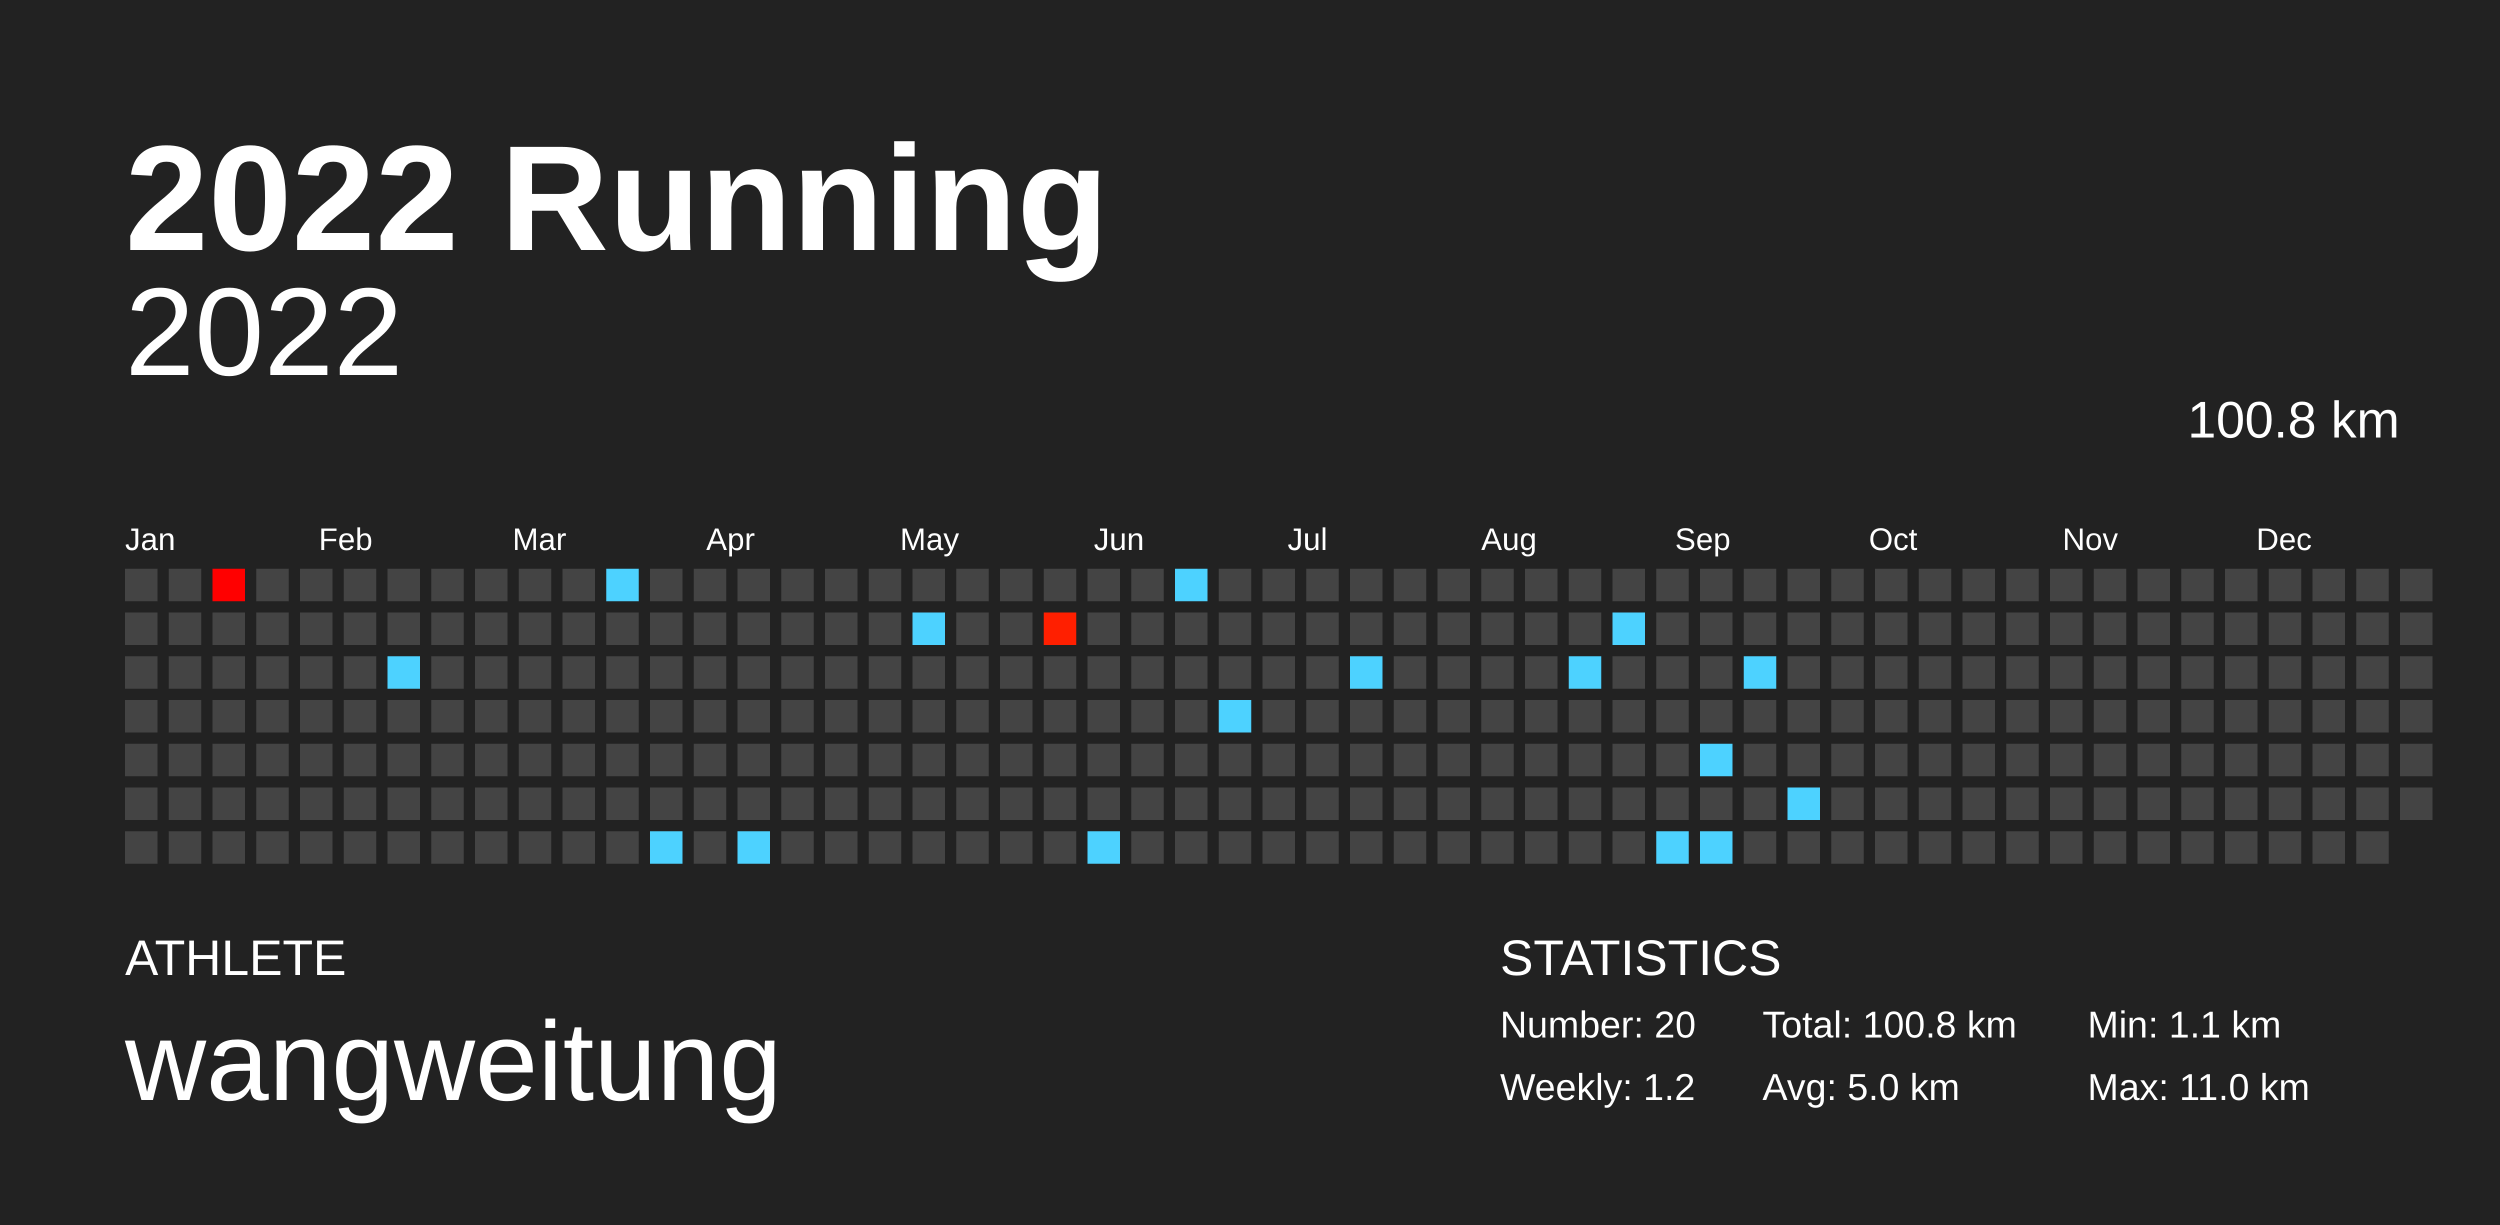
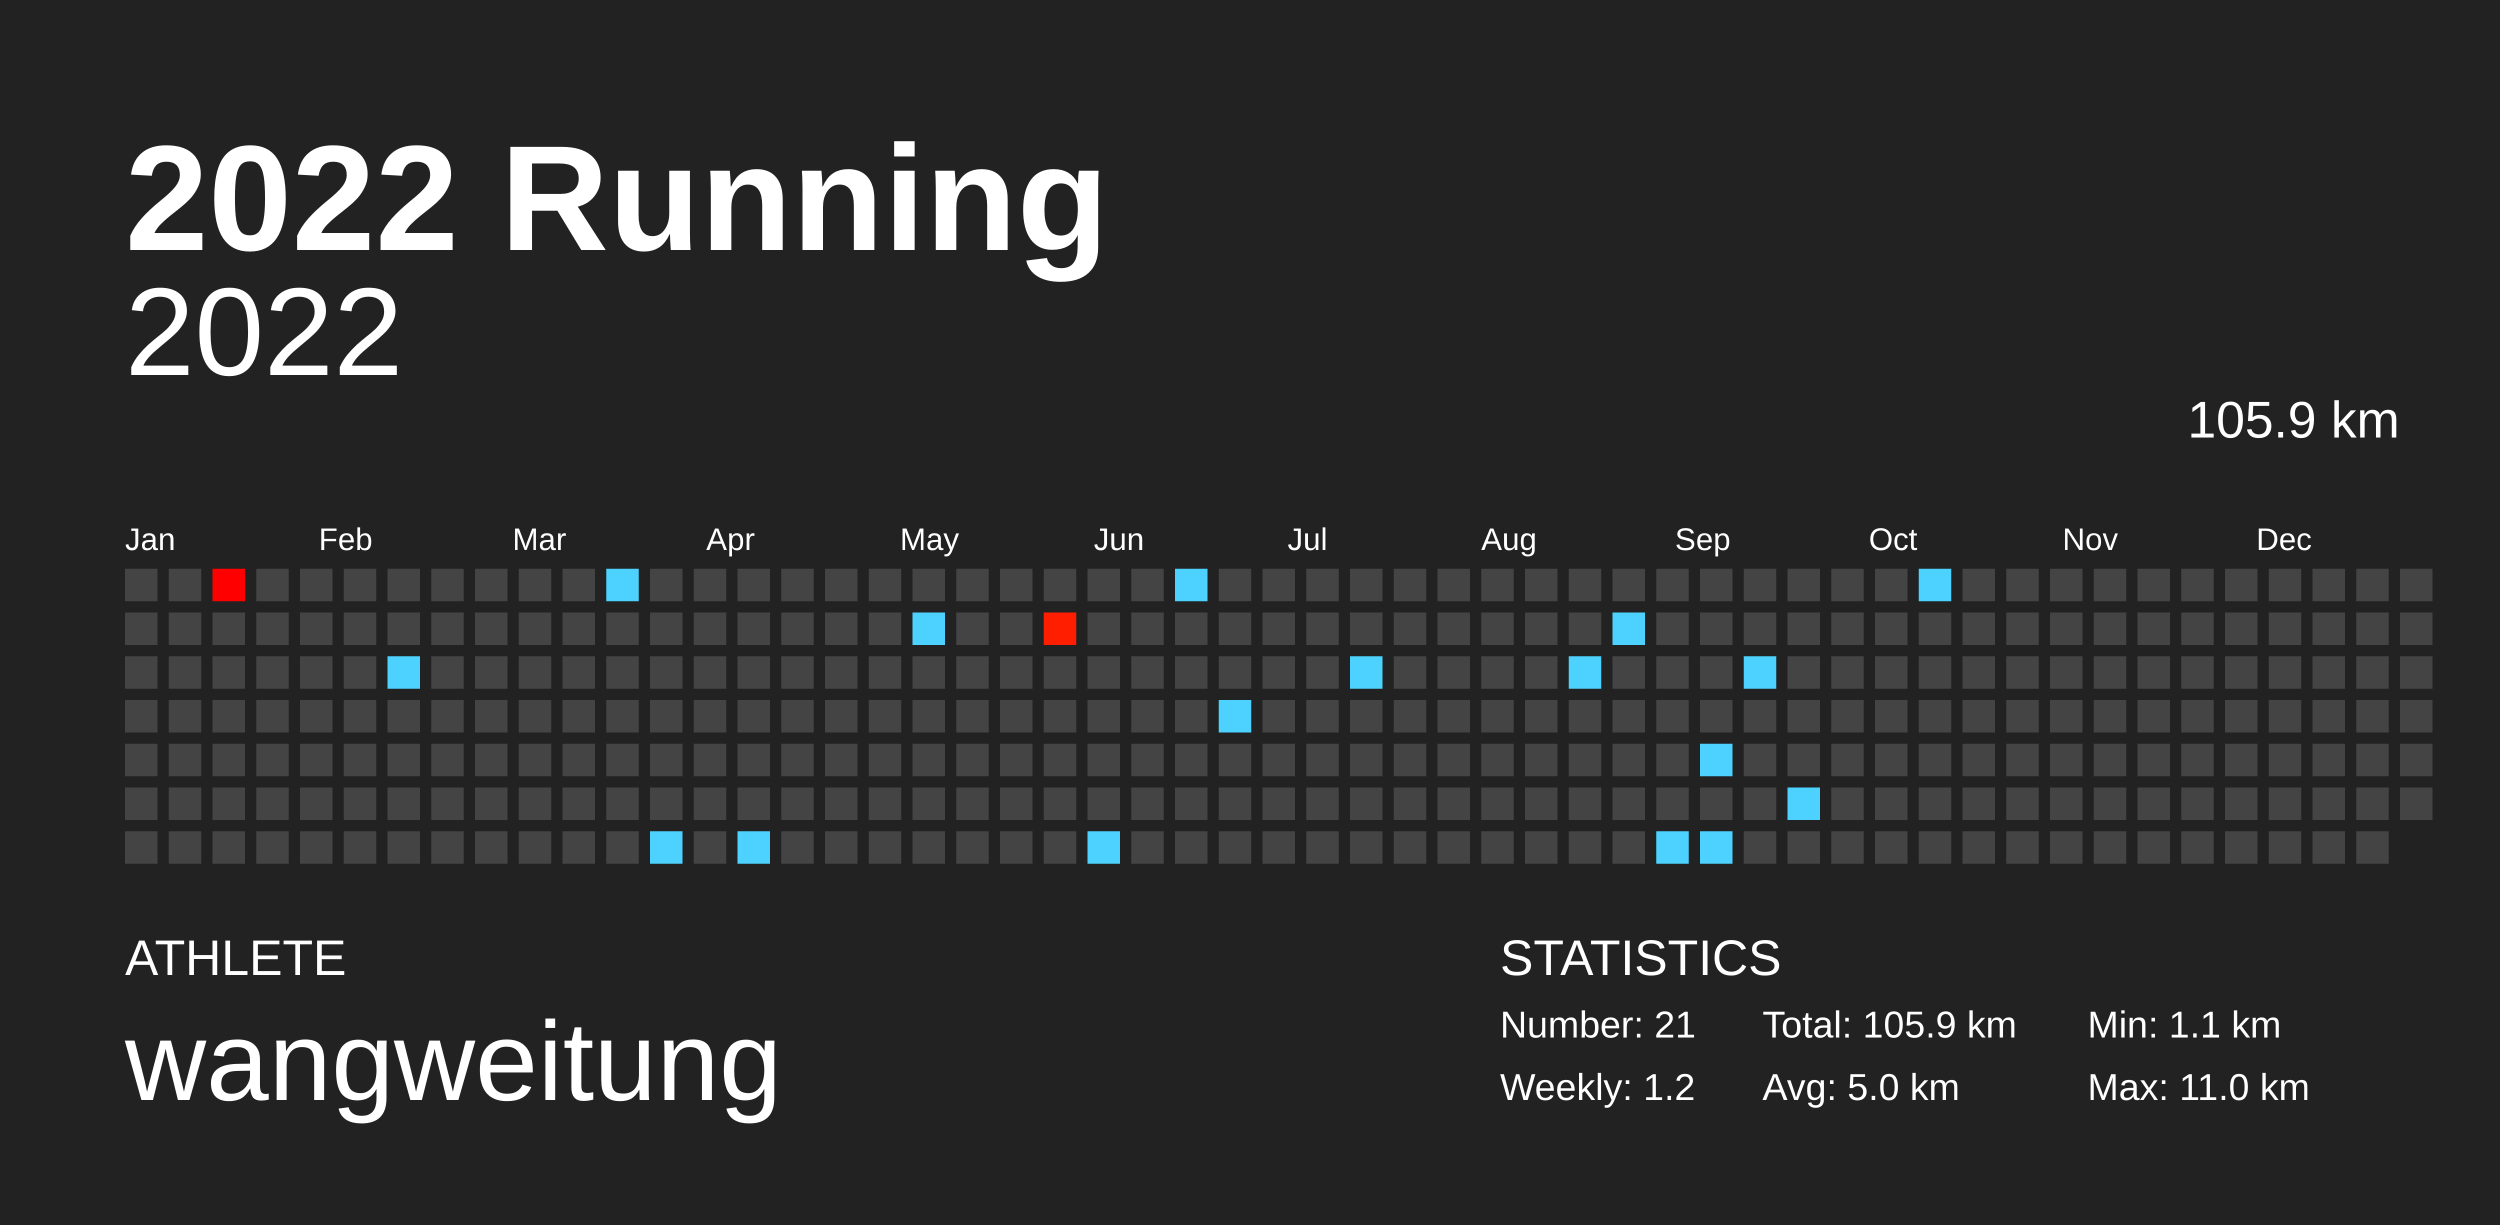
<svg xmlns="http://www.w3.org/2000/svg" baseProfile="full" height="98mm" version="1.1" viewBox="0,0,200,98" width="200mm">
  <defs />
  <rect fill="#222222" height="98" width="200" x="0" y="0" />
  <text fill="#FFFFFF" style="font-size:12px; font-family:Arial; font-weight:bold;" x="10" y="20">2022 Running</text>
  <text fill="#FFFFFF" style="font-size:4px; font-family:Arial" x="10" y="78">ATHLETE</text>
  <text fill="#FFFFFF" style="font-size:9px; font-family:Arial" x="10" y="88">wangweitung</text>
  <text fill="#FFFFFF" style="font-size:4px; font-family:Arial" x="120" y="78">STATISTICS</text>
-   <text fill="#FFFFFF" style="font-size:3px; font-family:Arial" x="120" y="83">Number: 20</text>
+   <text fill="#FFFFFF" style="font-size:3px; font-family:Arial" x="120" y="83">Number: 21</text>
  <text fill="#FFFFFF" style="font-size:3px; font-family:Arial" x="120" y="88">Weekly: 1.2</text>
-   <text fill="#FFFFFF" style="font-size:3px; font-family:Arial" x="141" y="83">Total: 100.8 km</text>
+   <text fill="#FFFFFF" style="font-size:3px; font-family:Arial" x="141" y="83">Total: 105.9 km</text>
  <text fill="#FFFFFF" style="font-size:3px; font-family:Arial" x="141" y="88">Avg: 5.0 km</text>
  <text fill="#FFFFFF" style="font-size:3px; font-family:Arial" x="167" y="83">Min: 1.1 km</text>
  <text fill="#FFFFFF" style="font-size:3px; font-family:Arial" x="167" y="88">Max: 11.0 km</text>
  <text alignment-baseline="hanging" fill="#FFFFFF" style="font-size:10.0px; font-family:Arial;" x="10" y="30">2022</text>
-   <text alignment-baseline="hanging" fill="#FFFFFF" style="font-size:4.125px; font-family:Arial;" x="175" y="35">100.8 km</text>
+   <text alignment-baseline="hanging" fill="#FFFFFF" style="font-size:4.125px; font-family:Arial;" x="175" y="35">105.9 km</text>
  <text fill="#FFFFFF" style="font-size:2.5px; font-family:Arial" x="10.0" y="44">Jan</text>
  <text fill="#FFFFFF" style="font-size:2.5px; font-family:Arial" x="25.5" y="44">Feb</text>
  <text fill="#FFFFFF" style="font-size:2.5px; font-family:Arial" x="41.0" y="44">Mar</text>
  <text fill="#FFFFFF" style="font-size:2.5px; font-family:Arial" x="56.5" y="44">Apr</text>
  <text fill="#FFFFFF" style="font-size:2.5px; font-family:Arial" x="72.0" y="44">May</text>
  <text fill="#FFFFFF" style="font-size:2.5px; font-family:Arial" x="87.5" y="44">Jun</text>
  <text fill="#FFFFFF" style="font-size:2.5px; font-family:Arial" x="103.0" y="44">Jul</text>
  <text fill="#FFFFFF" style="font-size:2.5px; font-family:Arial" x="118.5" y="44">Aug</text>
  <text fill="#FFFFFF" style="font-size:2.5px; font-family:Arial" x="134.0" y="44">Sep</text>
  <text fill="#FFFFFF" style="font-size:2.5px; font-family:Arial" x="149.5" y="44">Oct</text>
  <text fill="#FFFFFF" style="font-size:2.5px; font-family:Arial" x="165.0" y="44">Nov</text>
  <text fill="#FFFFFF" style="font-size:2.5px; font-family:Arial" x="180.5" y="44">Dec</text>
  <rect fill="#444444" height="2.6" width="2.6" x="10.0" y="45.5" />
  <rect fill="#444444" height="2.6" width="2.6" x="10.0" y="49.0" />
  <rect fill="#444444" height="2.6" width="2.6" x="10.0" y="52.5" />
  <rect fill="#444444" height="2.6" width="2.6" x="10.0" y="56.0" />
  <rect fill="#444444" height="2.6" width="2.6" x="10.0" y="59.5" />
  <rect fill="#444444" height="2.6" width="2.6" x="10.0" y="63.0" />
  <rect fill="#444444" height="2.6" width="2.6" x="10.0" y="66.5" />
  <rect fill="#444444" height="2.6" width="2.6" x="13.5" y="45.5" />
  <rect fill="#444444" height="2.6" width="2.6" x="13.5" y="49.0" />
  <rect fill="#444444" height="2.6" width="2.6" x="13.5" y="52.5" />
  <rect fill="#444444" height="2.6" width="2.6" x="13.5" y="56.0" />
  <rect fill="#444444" height="2.6" width="2.6" x="13.5" y="59.5" />
  <rect fill="#444444" height="2.6" width="2.6" x="13.5" y="63.0" />
  <rect fill="#444444" height="2.6" width="2.6" x="13.5" y="66.5" />
  <rect fill="#ff0000" height="2.6" width="2.6" x="17.0" y="45.5" />
  <rect fill="#444444" height="2.6" width="2.6" x="17.0" y="49.0" />
  <rect fill="#444444" height="2.6" width="2.6" x="17.0" y="52.5" />
  <rect fill="#444444" height="2.6" width="2.6" x="17.0" y="56.0" />
  <rect fill="#444444" height="2.6" width="2.6" x="17.0" y="59.5" />
  <rect fill="#444444" height="2.6" width="2.6" x="17.0" y="63.0" />
  <rect fill="#444444" height="2.6" width="2.6" x="17.0" y="66.5" />
  <rect fill="#444444" height="2.6" width="2.6" x="20.5" y="45.5" />
  <rect fill="#444444" height="2.6" width="2.6" x="20.5" y="49.0" />
  <rect fill="#444444" height="2.6" width="2.6" x="20.5" y="52.5" />
  <rect fill="#444444" height="2.6" width="2.6" x="20.5" y="56.0" />
  <rect fill="#444444" height="2.6" width="2.6" x="20.5" y="59.5" />
  <rect fill="#444444" height="2.6" width="2.6" x="20.5" y="63.0" />
  <rect fill="#444444" height="2.6" width="2.6" x="20.5" y="66.5" />
  <rect fill="#444444" height="2.6" width="2.6" x="24.0" y="45.5" />
  <rect fill="#444444" height="2.6" width="2.6" x="24.0" y="49.0" />
  <rect fill="#444444" height="2.6" width="2.6" x="24.0" y="52.5" />
  <rect fill="#444444" height="2.6" width="2.6" x="24.0" y="56.0" />
  <rect fill="#444444" height="2.6" width="2.6" x="24.0" y="59.5" />
  <rect fill="#444444" height="2.6" width="2.6" x="24.0" y="63.0" />
  <rect fill="#444444" height="2.6" width="2.6" x="24.0" y="66.5" />
  <rect fill="#444444" height="2.6" width="2.6" x="27.5" y="45.5" />
  <rect fill="#444444" height="2.6" width="2.6" x="27.5" y="49.0" />
  <rect fill="#444444" height="2.6" width="2.6" x="27.5" y="52.5" />
  <rect fill="#444444" height="2.6" width="2.6" x="27.5" y="56.0" />
  <rect fill="#444444" height="2.6" width="2.6" x="27.5" y="59.5" />
  <rect fill="#444444" height="2.6" width="2.6" x="27.5" y="63.0" />
  <rect fill="#444444" height="2.6" width="2.6" x="27.5" y="66.5" />
  <rect fill="#444444" height="2.6" width="2.6" x="31.0" y="45.5" />
  <rect fill="#444444" height="2.6" width="2.6" x="31.0" y="49.0" />
  <rect fill="#4dd2ff" height="2.6" width="2.6" x="31.0" y="52.5" />
  <rect fill="#444444" height="2.6" width="2.6" x="31.0" y="56.0" />
  <rect fill="#444444" height="2.6" width="2.6" x="31.0" y="59.5" />
  <rect fill="#444444" height="2.6" width="2.6" x="31.0" y="63.0" />
  <rect fill="#444444" height="2.6" width="2.6" x="31.0" y="66.5" />
  <rect fill="#444444" height="2.6" width="2.6" x="34.5" y="45.5" />
  <rect fill="#444444" height="2.6" width="2.6" x="34.5" y="49.0" />
  <rect fill="#444444" height="2.6" width="2.6" x="34.5" y="52.5" />
  <rect fill="#444444" height="2.6" width="2.6" x="34.5" y="56.0" />
  <rect fill="#444444" height="2.6" width="2.6" x="34.5" y="59.5" />
  <rect fill="#444444" height="2.6" width="2.6" x="34.5" y="63.0" />
  <rect fill="#444444" height="2.6" width="2.6" x="34.5" y="66.5" />
  <rect fill="#444444" height="2.6" width="2.6" x="38.0" y="45.5" />
  <rect fill="#444444" height="2.6" width="2.6" x="38.0" y="49.0" />
  <rect fill="#444444" height="2.6" width="2.6" x="38.0" y="52.5" />
  <rect fill="#444444" height="2.6" width="2.6" x="38.0" y="56.0" />
  <rect fill="#444444" height="2.6" width="2.6" x="38.0" y="59.5" />
  <rect fill="#444444" height="2.6" width="2.6" x="38.0" y="63.0" />
  <rect fill="#444444" height="2.6" width="2.6" x="38.0" y="66.5" />
  <rect fill="#444444" height="2.6" width="2.6" x="41.5" y="45.5" />
  <rect fill="#444444" height="2.6" width="2.6" x="41.5" y="49.0" />
  <rect fill="#444444" height="2.6" width="2.6" x="41.5" y="52.5" />
  <rect fill="#444444" height="2.6" width="2.6" x="41.5" y="56.0" />
  <rect fill="#444444" height="2.6" width="2.6" x="41.5" y="59.5" />
  <rect fill="#444444" height="2.6" width="2.6" x="41.5" y="63.0" />
  <rect fill="#444444" height="2.6" width="2.6" x="41.5" y="66.5" />
  <rect fill="#444444" height="2.6" width="2.6" x="45.0" y="45.5" />
  <rect fill="#444444" height="2.6" width="2.6" x="45.0" y="49.0" />
  <rect fill="#444444" height="2.6" width="2.6" x="45.0" y="52.5" />
  <rect fill="#444444" height="2.6" width="2.6" x="45.0" y="56.0" />
  <rect fill="#444444" height="2.6" width="2.6" x="45.0" y="59.5" />
  <rect fill="#444444" height="2.6" width="2.6" x="45.0" y="63.0" />
  <rect fill="#444444" height="2.6" width="2.6" x="45.0" y="66.5" />
  <rect fill="#4dd2ff" height="2.6" width="2.6" x="48.5" y="45.5" />
  <rect fill="#444444" height="2.6" width="2.6" x="48.5" y="49.0" />
  <rect fill="#444444" height="2.6" width="2.6" x="48.5" y="52.5" />
  <rect fill="#444444" height="2.6" width="2.6" x="48.5" y="56.0" />
  <rect fill="#444444" height="2.6" width="2.6" x="48.5" y="59.5" />
  <rect fill="#444444" height="2.6" width="2.6" x="48.5" y="63.0" />
  <rect fill="#444444" height="2.6" width="2.6" x="48.5" y="66.5" />
  <rect fill="#444444" height="2.6" width="2.6" x="52.0" y="45.5" />
  <rect fill="#444444" height="2.6" width="2.6" x="52.0" y="49.0" />
  <rect fill="#444444" height="2.6" width="2.6" x="52.0" y="52.5" />
  <rect fill="#444444" height="2.6" width="2.6" x="52.0" y="56.0" />
  <rect fill="#444444" height="2.6" width="2.6" x="52.0" y="59.5" />
  <rect fill="#444444" height="2.6" width="2.6" x="52.0" y="63.0" />
  <rect fill="#4dd2ff" height="2.6" width="2.6" x="52.0" y="66.5" />
  <rect fill="#444444" height="2.6" width="2.6" x="55.5" y="45.5" />
  <rect fill="#444444" height="2.6" width="2.6" x="55.5" y="49.0" />
  <rect fill="#444444" height="2.6" width="2.6" x="55.5" y="52.5" />
  <rect fill="#444444" height="2.6" width="2.6" x="55.5" y="56.0" />
  <rect fill="#444444" height="2.6" width="2.6" x="55.5" y="59.5" />
  <rect fill="#444444" height="2.6" width="2.6" x="55.5" y="63.0" />
  <rect fill="#444444" height="2.6" width="2.6" x="55.5" y="66.5" />
  <rect fill="#444444" height="2.6" width="2.6" x="59.0" y="45.5" />
  <rect fill="#444444" height="2.6" width="2.6" x="59.0" y="49.0" />
  <rect fill="#444444" height="2.6" width="2.6" x="59.0" y="52.5" />
  <rect fill="#444444" height="2.6" width="2.6" x="59.0" y="56.0" />
  <rect fill="#444444" height="2.6" width="2.6" x="59.0" y="59.5" />
  <rect fill="#444444" height="2.6" width="2.6" x="59.0" y="63.0" />
  <rect fill="#4dd2ff" height="2.6" width="2.6" x="59.0" y="66.5" />
  <rect fill="#444444" height="2.6" width="2.6" x="62.5" y="45.5" />
  <rect fill="#444444" height="2.6" width="2.6" x="62.5" y="49.0" />
  <rect fill="#444444" height="2.6" width="2.6" x="62.5" y="52.5" />
  <rect fill="#444444" height="2.6" width="2.6" x="62.5" y="56.0" />
  <rect fill="#444444" height="2.6" width="2.6" x="62.5" y="59.5" />
  <rect fill="#444444" height="2.6" width="2.6" x="62.5" y="63.0" />
  <rect fill="#444444" height="2.6" width="2.6" x="62.5" y="66.5" />
  <rect fill="#444444" height="2.6" width="2.6" x="66.0" y="45.5" />
  <rect fill="#444444" height="2.6" width="2.6" x="66.0" y="49.0" />
  <rect fill="#444444" height="2.6" width="2.6" x="66.0" y="52.5" />
  <rect fill="#444444" height="2.6" width="2.6" x="66.0" y="56.0" />
  <rect fill="#444444" height="2.6" width="2.6" x="66.0" y="59.5" />
  <rect fill="#444444" height="2.6" width="2.6" x="66.0" y="63.0" />
  <rect fill="#444444" height="2.6" width="2.6" x="66.0" y="66.5" />
  <rect fill="#444444" height="2.6" width="2.6" x="69.5" y="45.5" />
  <rect fill="#444444" height="2.6" width="2.6" x="69.5" y="49.0" />
  <rect fill="#444444" height="2.6" width="2.6" x="69.5" y="52.5" />
  <rect fill="#444444" height="2.6" width="2.6" x="69.5" y="56.0" />
  <rect fill="#444444" height="2.6" width="2.6" x="69.5" y="59.5" />
  <rect fill="#444444" height="2.6" width="2.6" x="69.5" y="63.0" />
  <rect fill="#444444" height="2.6" width="2.6" x="69.5" y="66.5" />
  <rect fill="#444444" height="2.6" width="2.6" x="73.0" y="45.5" />
  <rect fill="#4dd2ff" height="2.6" width="2.6" x="73.0" y="49.0" />
  <rect fill="#444444" height="2.6" width="2.6" x="73.0" y="52.5" />
  <rect fill="#444444" height="2.6" width="2.6" x="73.0" y="56.0" />
  <rect fill="#444444" height="2.6" width="2.6" x="73.0" y="59.5" />
  <rect fill="#444444" height="2.6" width="2.6" x="73.0" y="63.0" />
  <rect fill="#444444" height="2.6" width="2.6" x="73.0" y="66.5" />
  <rect fill="#444444" height="2.6" width="2.6" x="76.5" y="45.5" />
  <rect fill="#444444" height="2.6" width="2.6" x="76.5" y="49.0" />
  <rect fill="#444444" height="2.6" width="2.6" x="76.5" y="52.5" />
  <rect fill="#444444" height="2.6" width="2.6" x="76.5" y="56.0" />
  <rect fill="#444444" height="2.6" width="2.6" x="76.5" y="59.5" />
  <rect fill="#444444" height="2.6" width="2.6" x="76.5" y="63.0" />
  <rect fill="#444444" height="2.6" width="2.6" x="76.5" y="66.5" />
  <rect fill="#444444" height="2.6" width="2.6" x="80.0" y="45.5" />
  <rect fill="#444444" height="2.6" width="2.6" x="80.0" y="49.0" />
  <rect fill="#444444" height="2.6" width="2.6" x="80.0" y="52.5" />
  <rect fill="#444444" height="2.6" width="2.6" x="80.0" y="56.0" />
  <rect fill="#444444" height="2.6" width="2.6" x="80.0" y="59.5" />
  <rect fill="#444444" height="2.6" width="2.6" x="80.0" y="63.0" />
  <rect fill="#444444" height="2.6" width="2.6" x="80.0" y="66.5" />
  <rect fill="#444444" height="2.6" width="2.6" x="83.5" y="45.5" />
  <rect fill="#ff1f00" height="2.6" width="2.6" x="83.5" y="49.0" />
  <rect fill="#444444" height="2.6" width="2.6" x="83.5" y="52.5" />
  <rect fill="#444444" height="2.6" width="2.6" x="83.5" y="56.0" />
  <rect fill="#444444" height="2.6" width="2.6" x="83.5" y="59.5" />
  <rect fill="#444444" height="2.6" width="2.6" x="83.5" y="63.0" />
  <rect fill="#444444" height="2.6" width="2.6" x="83.5" y="66.5" />
  <rect fill="#444444" height="2.6" width="2.6" x="87.0" y="45.5" />
  <rect fill="#444444" height="2.6" width="2.6" x="87.0" y="49.0" />
  <rect fill="#444444" height="2.6" width="2.6" x="87.0" y="52.5" />
  <rect fill="#444444" height="2.6" width="2.6" x="87.0" y="56.0" />
  <rect fill="#444444" height="2.6" width="2.6" x="87.0" y="59.5" />
  <rect fill="#444444" height="2.6" width="2.6" x="87.0" y="63.0" />
  <rect fill="#4dd2ff" height="2.6" width="2.6" x="87.0" y="66.5" />
  <rect fill="#444444" height="2.6" width="2.6" x="90.5" y="45.5" />
  <rect fill="#444444" height="2.6" width="2.6" x="90.5" y="49.0" />
  <rect fill="#444444" height="2.6" width="2.6" x="90.5" y="52.5" />
  <rect fill="#444444" height="2.6" width="2.6" x="90.5" y="56.0" />
  <rect fill="#444444" height="2.6" width="2.6" x="90.5" y="59.5" />
  <rect fill="#444444" height="2.6" width="2.6" x="90.5" y="63.0" />
  <rect fill="#444444" height="2.6" width="2.6" x="90.5" y="66.5" />
  <rect fill="#4dd2ff" height="2.6" width="2.6" x="94.0" y="45.5" />
  <rect fill="#444444" height="2.6" width="2.6" x="94.0" y="49.0" />
  <rect fill="#444444" height="2.6" width="2.6" x="94.0" y="52.5" />
  <rect fill="#444444" height="2.6" width="2.6" x="94.0" y="56.0" />
  <rect fill="#444444" height="2.6" width="2.6" x="94.0" y="59.5" />
  <rect fill="#444444" height="2.6" width="2.6" x="94.0" y="63.0" />
  <rect fill="#444444" height="2.6" width="2.6" x="94.0" y="66.5" />
  <rect fill="#444444" height="2.6" width="2.6" x="97.5" y="45.5" />
  <rect fill="#444444" height="2.6" width="2.6" x="97.5" y="49.0" />
  <rect fill="#444444" height="2.6" width="2.6" x="97.5" y="52.5" />
  <rect fill="#4dd2ff" height="2.6" width="2.6" x="97.5" y="56.0" />
  <rect fill="#444444" height="2.6" width="2.6" x="97.5" y="59.5" />
  <rect fill="#444444" height="2.6" width="2.6" x="97.5" y="63.0" />
  <rect fill="#444444" height="2.6" width="2.6" x="97.5" y="66.5" />
  <rect fill="#444444" height="2.6" width="2.6" x="101.0" y="45.5" />
  <rect fill="#444444" height="2.6" width="2.6" x="101.0" y="49.0" />
  <rect fill="#444444" height="2.6" width="2.6" x="101.0" y="52.5" />
  <rect fill="#444444" height="2.6" width="2.6" x="101.0" y="56.0" />
  <rect fill="#444444" height="2.6" width="2.6" x="101.0" y="59.5" />
  <rect fill="#444444" height="2.6" width="2.6" x="101.0" y="63.0" />
  <rect fill="#444444" height="2.6" width="2.6" x="101.0" y="66.5" />
  <rect fill="#444444" height="2.6" width="2.6" x="104.5" y="45.5" />
  <rect fill="#444444" height="2.6" width="2.6" x="104.5" y="49.0" />
  <rect fill="#444444" height="2.6" width="2.6" x="104.5" y="52.5" />
  <rect fill="#444444" height="2.6" width="2.6" x="104.5" y="56.0" />
  <rect fill="#444444" height="2.6" width="2.6" x="104.5" y="59.5" />
  <rect fill="#444444" height="2.6" width="2.6" x="104.5" y="63.0" />
  <rect fill="#444444" height="2.6" width="2.6" x="104.5" y="66.5" />
  <rect fill="#444444" height="2.6" width="2.6" x="108.0" y="45.5" />
  <rect fill="#444444" height="2.6" width="2.6" x="108.0" y="49.0" />
  <rect fill="#4dd2ff" height="2.6" width="2.6" x="108.0" y="52.5" />
  <rect fill="#444444" height="2.6" width="2.6" x="108.0" y="56.0" />
  <rect fill="#444444" height="2.6" width="2.6" x="108.0" y="59.5" />
  <rect fill="#444444" height="2.6" width="2.6" x="108.0" y="63.0" />
  <rect fill="#444444" height="2.6" width="2.6" x="108.0" y="66.5" />
  <rect fill="#444444" height="2.6" width="2.6" x="111.5" y="45.5" />
  <rect fill="#444444" height="2.6" width="2.6" x="111.5" y="49.0" />
  <rect fill="#444444" height="2.6" width="2.6" x="111.5" y="52.5" />
  <rect fill="#444444" height="2.6" width="2.6" x="111.5" y="56.0" />
  <rect fill="#444444" height="2.6" width="2.6" x="111.5" y="59.5" />
  <rect fill="#444444" height="2.6" width="2.6" x="111.5" y="63.0" />
  <rect fill="#444444" height="2.6" width="2.6" x="111.5" y="66.5" />
  <rect fill="#444444" height="2.6" width="2.6" x="115.0" y="45.5" />
  <rect fill="#444444" height="2.6" width="2.6" x="115.0" y="49.0" />
  <rect fill="#444444" height="2.6" width="2.6" x="115.0" y="52.5" />
  <rect fill="#444444" height="2.6" width="2.6" x="115.0" y="56.0" />
  <rect fill="#444444" height="2.6" width="2.6" x="115.0" y="59.5" />
  <rect fill="#444444" height="2.6" width="2.6" x="115.0" y="63.0" />
  <rect fill="#444444" height="2.6" width="2.6" x="115.0" y="66.5" />
  <rect fill="#444444" height="2.6" width="2.6" x="118.5" y="45.5" />
  <rect fill="#444444" height="2.6" width="2.6" x="118.5" y="49.0" />
  <rect fill="#444444" height="2.6" width="2.6" x="118.5" y="52.5" />
  <rect fill="#444444" height="2.6" width="2.6" x="118.5" y="56.0" />
  <rect fill="#444444" height="2.6" width="2.6" x="118.5" y="59.5" />
  <rect fill="#444444" height="2.6" width="2.6" x="118.5" y="63.0" />
  <rect fill="#444444" height="2.6" width="2.6" x="118.5" y="66.5" />
  <rect fill="#444444" height="2.6" width="2.6" x="122.0" y="45.5" />
  <rect fill="#444444" height="2.6" width="2.6" x="122.0" y="49.0" />
  <rect fill="#444444" height="2.6" width="2.6" x="122.0" y="52.5" />
  <rect fill="#444444" height="2.6" width="2.6" x="122.0" y="56.0" />
  <rect fill="#444444" height="2.6" width="2.6" x="122.0" y="59.5" />
  <rect fill="#444444" height="2.6" width="2.6" x="122.0" y="63.0" />
  <rect fill="#444444" height="2.6" width="2.6" x="122.0" y="66.5" />
  <rect fill="#444444" height="2.6" width="2.6" x="125.5" y="45.5" />
  <rect fill="#444444" height="2.6" width="2.6" x="125.5" y="49.0" />
  <rect fill="#4dd2ff" height="2.6" width="2.6" x="125.5" y="52.5" />
  <rect fill="#444444" height="2.6" width="2.6" x="125.5" y="56.0" />
  <rect fill="#444444" height="2.6" width="2.6" x="125.5" y="59.5" />
  <rect fill="#444444" height="2.6" width="2.6" x="125.5" y="63.0" />
  <rect fill="#444444" height="2.6" width="2.6" x="125.5" y="66.5" />
  <rect fill="#444444" height="2.6" width="2.6" x="129.0" y="45.5" />
  <rect fill="#4dd2ff" height="2.6" width="2.6" x="129.0" y="49.0" />
  <rect fill="#444444" height="2.6" width="2.6" x="129.0" y="52.5" />
  <rect fill="#444444" height="2.6" width="2.6" x="129.0" y="56.0" />
  <rect fill="#444444" height="2.6" width="2.6" x="129.0" y="59.5" />
  <rect fill="#444444" height="2.6" width="2.6" x="129.0" y="63.0" />
  <rect fill="#444444" height="2.6" width="2.6" x="129.0" y="66.5" />
  <rect fill="#444444" height="2.6" width="2.6" x="132.5" y="45.5" />
  <rect fill="#444444" height="2.6" width="2.6" x="132.5" y="49.0" />
  <rect fill="#444444" height="2.6" width="2.6" x="132.5" y="52.5" />
  <rect fill="#444444" height="2.6" width="2.6" x="132.5" y="56.0" />
  <rect fill="#444444" height="2.6" width="2.6" x="132.5" y="59.5" />
  <rect fill="#444444" height="2.6" width="2.6" x="132.5" y="63.0" />
  <rect fill="#4dd2ff" height="2.6" width="2.6" x="132.5" y="66.5" />
  <rect fill="#444444" height="2.6" width="2.6" x="136.0" y="45.5" />
  <rect fill="#444444" height="2.6" width="2.6" x="136.0" y="49.0" />
  <rect fill="#444444" height="2.6" width="2.6" x="136.0" y="52.5" />
  <rect fill="#444444" height="2.6" width="2.6" x="136.0" y="56.0" />
  <rect fill="#4dd2ff" height="2.6" width="2.6" x="136.0" y="59.5" />
  <rect fill="#444444" height="2.6" width="2.6" x="136.0" y="63.0" />
  <rect fill="#4dd2ff" height="2.6" width="2.6" x="136.0" y="66.5" />
  <rect fill="#444444" height="2.6" width="2.6" x="139.5" y="45.5" />
  <rect fill="#444444" height="2.6" width="2.6" x="139.5" y="49.0" />
  <rect fill="#4dd2ff" height="2.6" width="2.6" x="139.5" y="52.5" />
  <rect fill="#444444" height="2.6" width="2.6" x="139.5" y="56.0" />
  <rect fill="#444444" height="2.6" width="2.6" x="139.5" y="59.5" />
  <rect fill="#444444" height="2.6" width="2.6" x="139.5" y="63.0" />
  <rect fill="#444444" height="2.6" width="2.6" x="139.5" y="66.5" />
  <rect fill="#444444" height="2.6" width="2.6" x="143.0" y="45.5" />
  <rect fill="#444444" height="2.6" width="2.6" x="143.0" y="49.0" />
  <rect fill="#444444" height="2.6" width="2.6" x="143.0" y="52.5" />
  <rect fill="#444444" height="2.6" width="2.6" x="143.0" y="56.0" />
  <rect fill="#444444" height="2.6" width="2.6" x="143.0" y="59.5" />
  <rect fill="#4dd2ff" height="2.6" width="2.6" x="143.0" y="63.0" />
  <rect fill="#444444" height="2.6" width="2.6" x="143.0" y="66.5" />
  <rect fill="#444444" height="2.6" width="2.6" x="146.5" y="45.5" />
  <rect fill="#444444" height="2.6" width="2.6" x="146.5" y="49.0" />
  <rect fill="#444444" height="2.6" width="2.6" x="146.5" y="52.5" />
  <rect fill="#444444" height="2.6" width="2.6" x="146.5" y="56.0" />
  <rect fill="#444444" height="2.6" width="2.6" x="146.5" y="59.5" />
  <rect fill="#444444" height="2.6" width="2.6" x="146.5" y="63.0" />
  <rect fill="#444444" height="2.6" width="2.6" x="146.5" y="66.5" />
  <rect fill="#444444" height="2.6" width="2.6" x="150.0" y="45.5" />
  <rect fill="#444444" height="2.6" width="2.6" x="150.0" y="49.0" />
  <rect fill="#444444" height="2.6" width="2.6" x="150.0" y="52.5" />
  <rect fill="#444444" height="2.6" width="2.6" x="150.0" y="56.0" />
  <rect fill="#444444" height="2.6" width="2.6" x="150.0" y="59.5" />
  <rect fill="#444444" height="2.6" width="2.6" x="150.0" y="63.0" />
  <rect fill="#444444" height="2.6" width="2.6" x="150.0" y="66.5" />
-   <rect fill="#444444" height="2.6" width="2.6" x="153.5" y="45.5" />
+   <rect fill="#4dd2ff" height="2.6" width="2.6" x="153.5" y="45.5" />
  <rect fill="#444444" height="2.6" width="2.6" x="153.5" y="49.0" />
  <rect fill="#444444" height="2.6" width="2.6" x="153.5" y="52.5" />
  <rect fill="#444444" height="2.6" width="2.6" x="153.5" y="56.0" />
  <rect fill="#444444" height="2.6" width="2.6" x="153.5" y="59.5" />
  <rect fill="#444444" height="2.6" width="2.6" x="153.5" y="63.0" />
  <rect fill="#444444" height="2.6" width="2.6" x="153.5" y="66.5" />
  <rect fill="#444444" height="2.6" width="2.6" x="157.0" y="45.5" />
  <rect fill="#444444" height="2.6" width="2.6" x="157.0" y="49.0" />
  <rect fill="#444444" height="2.6" width="2.6" x="157.0" y="52.5" />
  <rect fill="#444444" height="2.6" width="2.6" x="157.0" y="56.0" />
  <rect fill="#444444" height="2.6" width="2.6" x="157.0" y="59.5" />
  <rect fill="#444444" height="2.6" width="2.6" x="157.0" y="63.0" />
  <rect fill="#444444" height="2.6" width="2.6" x="157.0" y="66.5" />
  <rect fill="#444444" height="2.6" width="2.6" x="160.5" y="45.5" />
  <rect fill="#444444" height="2.6" width="2.6" x="160.5" y="49.0" />
  <rect fill="#444444" height="2.6" width="2.6" x="160.5" y="52.5" />
  <rect fill="#444444" height="2.6" width="2.6" x="160.5" y="56.0" />
  <rect fill="#444444" height="2.6" width="2.6" x="160.5" y="59.5" />
  <rect fill="#444444" height="2.6" width="2.6" x="160.5" y="63.0" />
  <rect fill="#444444" height="2.6" width="2.6" x="160.5" y="66.5" />
  <rect fill="#444444" height="2.6" width="2.6" x="164.0" y="45.5" />
  <rect fill="#444444" height="2.6" width="2.6" x="164.0" y="49.0" />
  <rect fill="#444444" height="2.6" width="2.6" x="164.0" y="52.5" />
  <rect fill="#444444" height="2.6" width="2.6" x="164.0" y="56.0" />
  <rect fill="#444444" height="2.6" width="2.6" x="164.0" y="59.5" />
  <rect fill="#444444" height="2.6" width="2.6" x="164.0" y="63.0" />
  <rect fill="#444444" height="2.6" width="2.6" x="164.0" y="66.5" />
  <rect fill="#444444" height="2.6" width="2.6" x="167.5" y="45.5" />
  <rect fill="#444444" height="2.6" width="2.6" x="167.5" y="49.0" />
  <rect fill="#444444" height="2.6" width="2.6" x="167.5" y="52.5" />
  <rect fill="#444444" height="2.6" width="2.6" x="167.5" y="56.0" />
  <rect fill="#444444" height="2.6" width="2.6" x="167.5" y="59.5" />
  <rect fill="#444444" height="2.6" width="2.6" x="167.5" y="63.0" />
  <rect fill="#444444" height="2.6" width="2.6" x="167.5" y="66.5" />
  <rect fill="#444444" height="2.6" width="2.6" x="171.0" y="45.5" />
  <rect fill="#444444" height="2.6" width="2.6" x="171.0" y="49.0" />
  <rect fill="#444444" height="2.6" width="2.6" x="171.0" y="52.5" />
  <rect fill="#444444" height="2.6" width="2.6" x="171.0" y="56.0" />
  <rect fill="#444444" height="2.6" width="2.6" x="171.0" y="59.5" />
  <rect fill="#444444" height="2.6" width="2.6" x="171.0" y="63.0" />
  <rect fill="#444444" height="2.6" width="2.6" x="171.0" y="66.5" />
  <rect fill="#444444" height="2.6" width="2.6" x="174.5" y="45.5" />
  <rect fill="#444444" height="2.6" width="2.6" x="174.5" y="49.0" />
  <rect fill="#444444" height="2.6" width="2.6" x="174.5" y="52.5" />
  <rect fill="#444444" height="2.6" width="2.6" x="174.5" y="56.0" />
  <rect fill="#444444" height="2.6" width="2.6" x="174.5" y="59.5" />
  <rect fill="#444444" height="2.6" width="2.6" x="174.5" y="63.0" />
  <rect fill="#444444" height="2.6" width="2.6" x="174.5" y="66.5" />
  <rect fill="#444444" height="2.6" width="2.6" x="178.0" y="45.5" />
  <rect fill="#444444" height="2.6" width="2.6" x="178.0" y="49.0" />
  <rect fill="#444444" height="2.6" width="2.6" x="178.0" y="52.5" />
  <rect fill="#444444" height="2.6" width="2.6" x="178.0" y="56.0" />
  <rect fill="#444444" height="2.6" width="2.6" x="178.0" y="59.5" />
  <rect fill="#444444" height="2.6" width="2.6" x="178.0" y="63.0" />
  <rect fill="#444444" height="2.6" width="2.6" x="178.0" y="66.5" />
  <rect fill="#444444" height="2.6" width="2.6" x="181.5" y="45.5" />
  <rect fill="#444444" height="2.6" width="2.6" x="181.5" y="49.0" />
  <rect fill="#444444" height="2.6" width="2.6" x="181.5" y="52.5" />
  <rect fill="#444444" height="2.6" width="2.6" x="181.5" y="56.0" />
  <rect fill="#444444" height="2.6" width="2.6" x="181.5" y="59.5" />
  <rect fill="#444444" height="2.6" width="2.6" x="181.5" y="63.0" />
  <rect fill="#444444" height="2.6" width="2.6" x="181.5" y="66.5" />
  <rect fill="#444444" height="2.6" width="2.6" x="185.0" y="45.5" />
  <rect fill="#444444" height="2.6" width="2.6" x="185.0" y="49.0" />
  <rect fill="#444444" height="2.6" width="2.6" x="185.0" y="52.5" />
  <rect fill="#444444" height="2.6" width="2.6" x="185.0" y="56.0" />
  <rect fill="#444444" height="2.6" width="2.6" x="185.0" y="59.5" />
  <rect fill="#444444" height="2.6" width="2.6" x="185.0" y="63.0" />
  <rect fill="#444444" height="2.6" width="2.6" x="185.0" y="66.5" />
  <rect fill="#444444" height="2.6" width="2.6" x="188.5" y="45.5" />
  <rect fill="#444444" height="2.6" width="2.6" x="188.5" y="49.0" />
  <rect fill="#444444" height="2.6" width="2.6" x="188.5" y="52.5" />
  <rect fill="#444444" height="2.6" width="2.6" x="188.5" y="56.0" />
  <rect fill="#444444" height="2.6" width="2.6" x="188.5" y="59.5" />
  <rect fill="#444444" height="2.6" width="2.6" x="188.5" y="63.0" />
  <rect fill="#444444" height="2.6" width="2.6" x="188.5" y="66.5" />
  <rect fill="#444444" height="2.6" width="2.6" x="192.0" y="45.5" />
  <rect fill="#444444" height="2.6" width="2.6" x="192.0" y="49.0" />
  <rect fill="#444444" height="2.6" width="2.6" x="192.0" y="52.5" />
  <rect fill="#444444" height="2.6" width="2.6" x="192.0" y="56.0" />
  <rect fill="#444444" height="2.6" width="2.6" x="192.0" y="59.5" />
  <rect fill="#444444" height="2.6" width="2.6" x="192.0" y="63.0" />
</svg>
